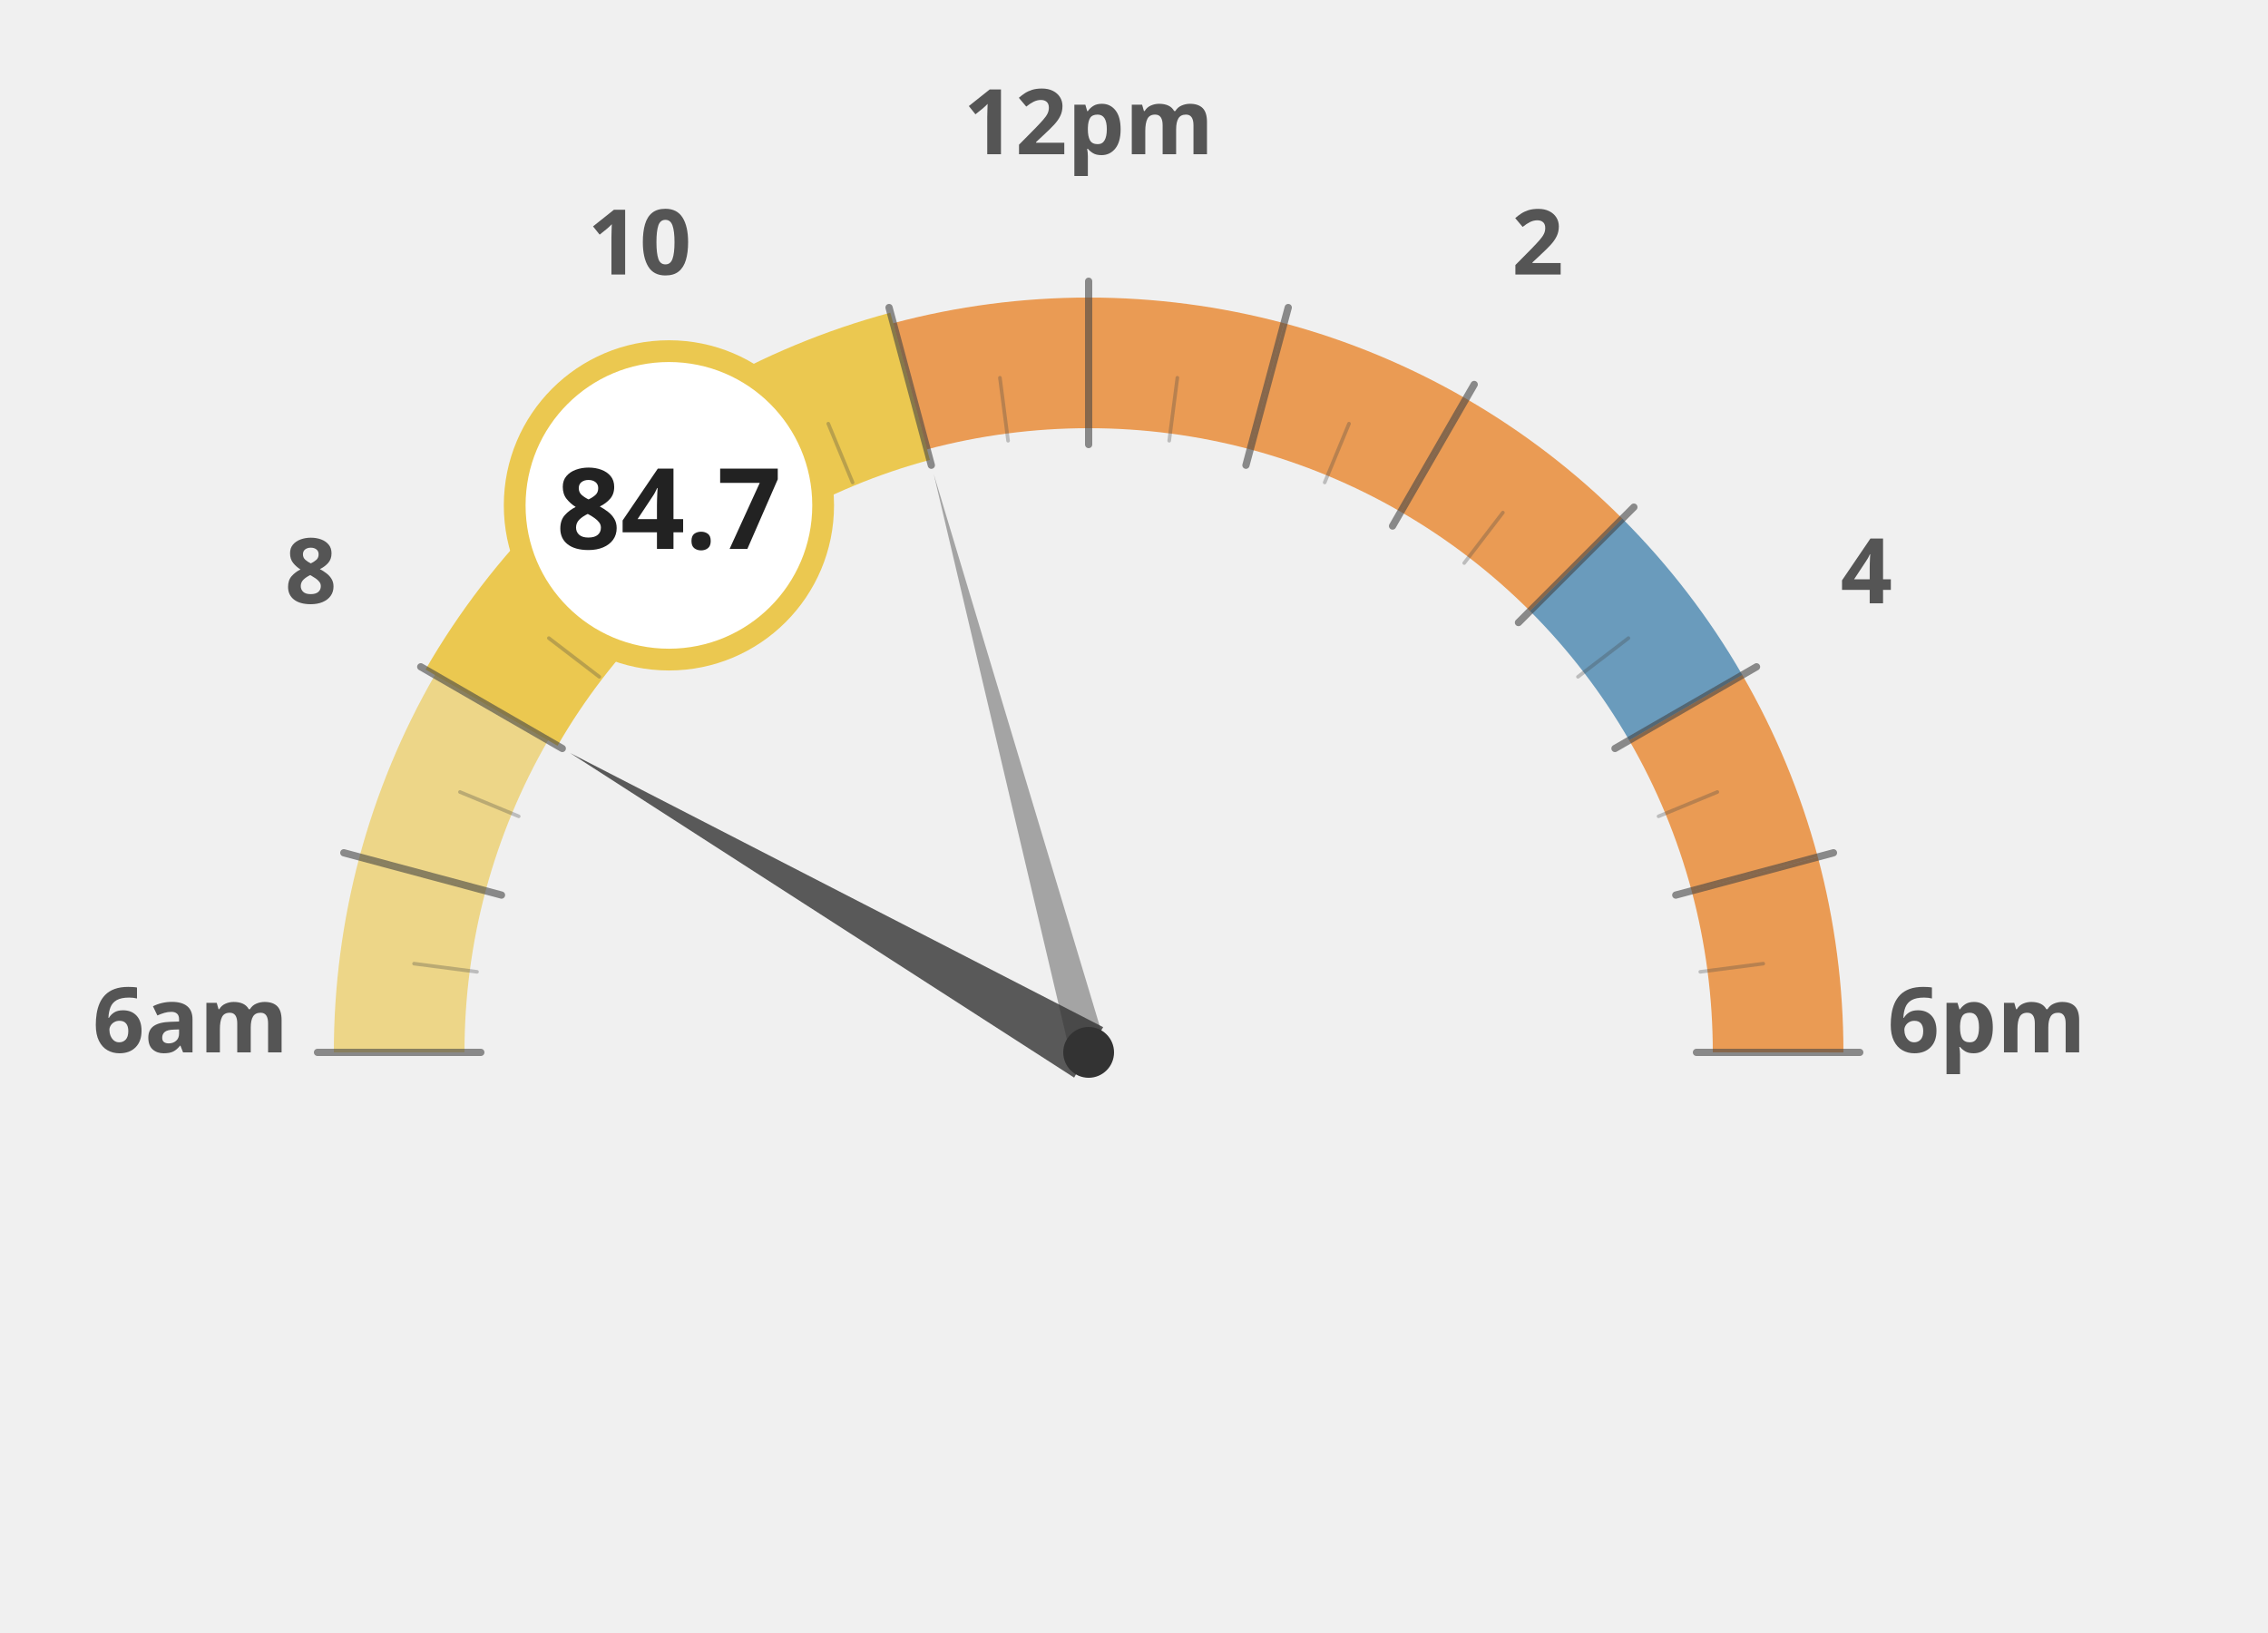
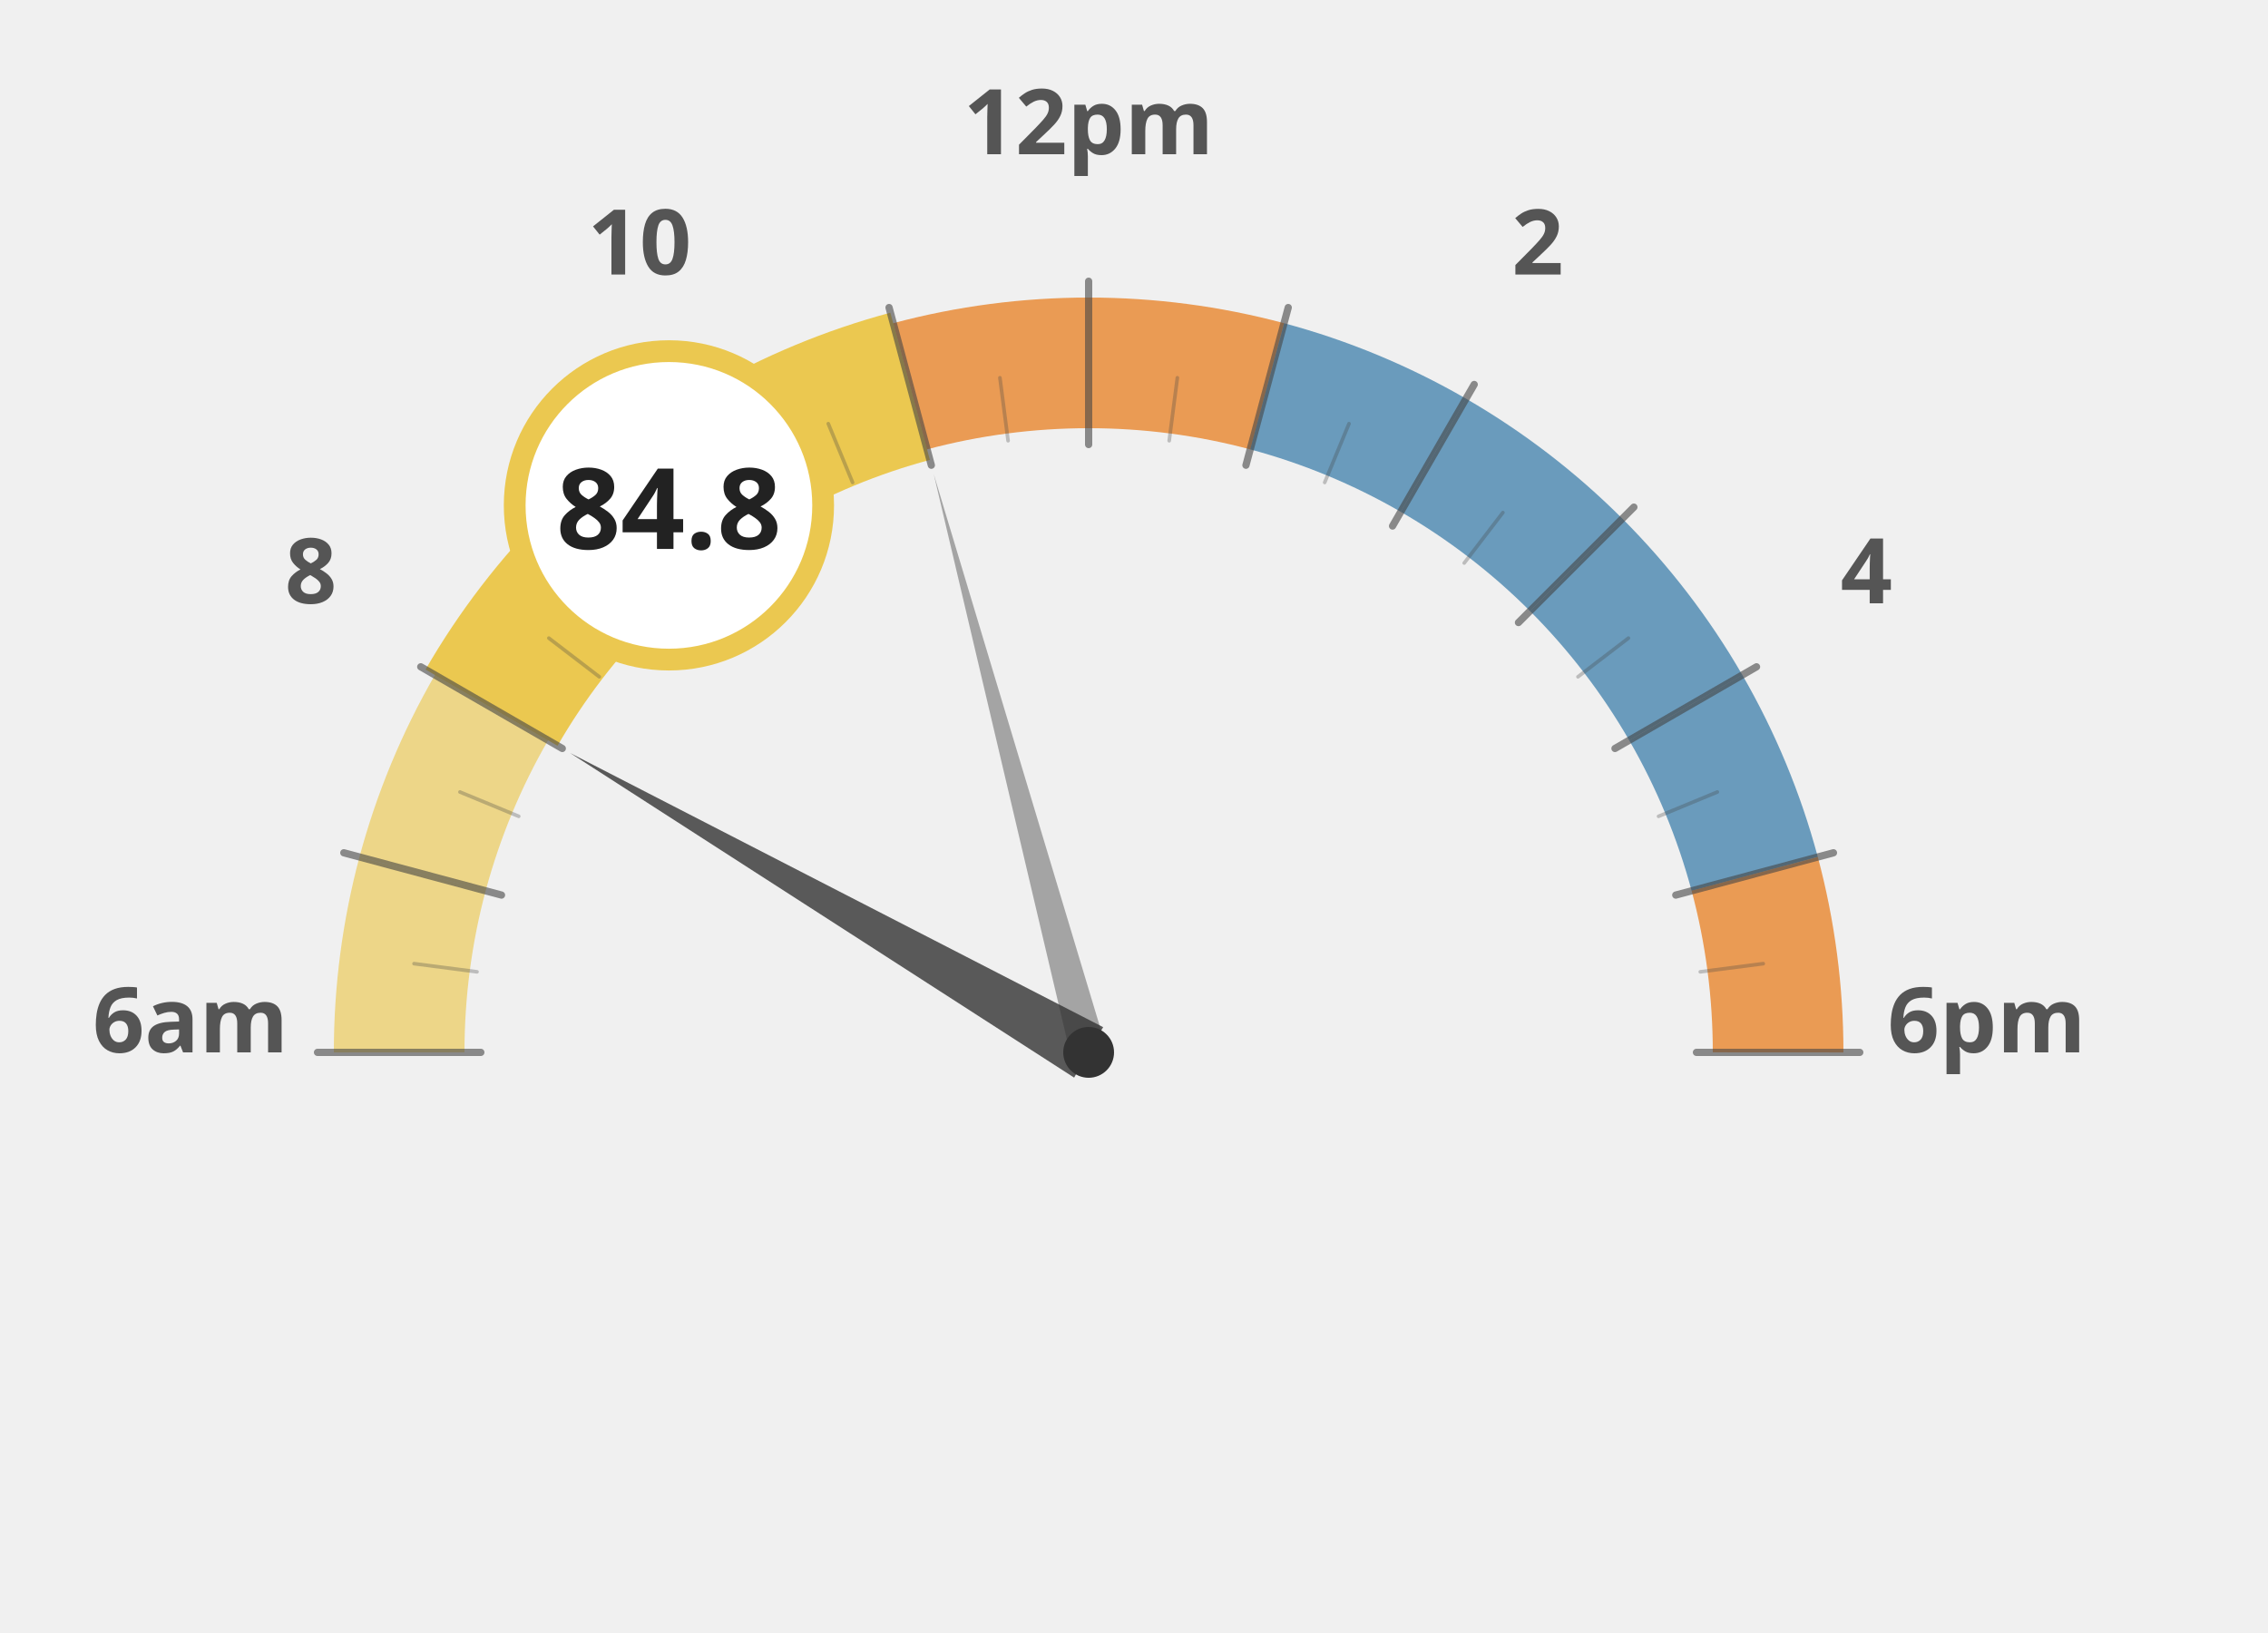
<svg xmlns="http://www.w3.org/2000/svg" width="100%" height="100%" viewBox="0 0 1250 900">
  <g transform="translate(100, 100)">
    <path d="M 120.0 480.0 A 380 380 0 0 1 132.9 381.6" fill="none" stroke="#ebc850" stroke-width="72" stroke-opacity="0.65" />
    <path d="M 132.9 381.6 A 380 380 0 0 1 170.9 290.0" fill="none" stroke="#ebc850" stroke-width="72" stroke-opacity="0.65" />
    <path d="M 170.9 290.0 A 380 380 0 0 1 231.3 211.3" fill="none" stroke="#ebc850" stroke-width="72" stroke-opacity="1.0" />
    <path d="M 231.3 211.3 A 380 380 0 0 1 310.0 150.9" fill="none" stroke="#ebc850" stroke-width="72" stroke-opacity="1.0" />
    <path d="M 310.0 150.9 A 380 380 0 0 1 401.6 112.9" fill="none" stroke="#ebc850" stroke-width="72" stroke-opacity="1.0" />
    <path d="M 401.6 112.9 A 380 380 0 0 1 500.0 100.0" fill="none" stroke="#e66e00" stroke-width="72" stroke-opacity="0.65" />
    <path d="M 500.0 100.0 A 380 380 0 0 1 598.4 112.9" fill="none" stroke="#e66e00" stroke-width="72" stroke-opacity="0.65" />
-     <path d="M 598.4 112.9 A 380 380 0 0 1 690.0 150.9" fill="none" stroke="#e66e00" stroke-width="72" stroke-opacity="0.65" />
-     <path d="M 690.0 150.9 A 380 380 0 0 1 768.7 211.3" fill="none" stroke="#e66e00" stroke-width="72" stroke-opacity="0.65" />
+     <path d="M 598.4 112.9 A 380 380 0 0 1 690.0 150.9" fill="none" stroke="#236ea0" stroke-width="72" stroke-opacity="0.65" />
+     <path d="M 690.0 150.9 A 380 380 0 0 1 768.7 211.3" fill="none" stroke="#236ea0" stroke-width="72" stroke-opacity="0.65" />
    <path d="M 768.7 211.3 A 380 380 0 0 1 829.1 290.0" fill="none" stroke="#236ea0" stroke-width="72" stroke-opacity="0.65" />
-     <path d="M 829.1 290.0 A 380 380 0 0 1 867.1 381.6" fill="none" stroke="#e66e00" stroke-width="72" stroke-opacity="0.65" />
+     <path d="M 829.1 290.0 A 380 380 0 0 1 867.1 381.6" fill="none" stroke="#236ea0" stroke-width="72" stroke-opacity="0.65" />
    <path d="M 867.1 381.6 A 380 380 0 0 1 880.0 480.0" fill="none" stroke="#e66e00" stroke-width="72" stroke-opacity="0.65" />
    <text x="5.0" y="480" text-anchor="middle" font-family="Montserrat, sans-serif" font-size="50" font-weight="900" fill="#555">6am</text>
    <text x="71.317" y="232.5" text-anchor="middle" font-family="Montserrat, sans-serif" font-size="50" font-weight="900" fill="#555">8</text>
    <text x="252.5" y="51.317" text-anchor="middle" font-family="Montserrat, sans-serif" font-size="50" font-weight="900" fill="#555">10</text>
    <text x="500" y="-15.0" text-anchor="middle" font-family="Montserrat, sans-serif" font-size="50" font-weight="900" fill="#555">12pm</text>
    <text x="747.5" y="51.317" text-anchor="middle" font-family="Montserrat, sans-serif" font-size="50" font-weight="900" fill="#555">2</text>
    <text x="928.683" y="232.5" text-anchor="middle" font-family="Montserrat, sans-serif" font-size="50" font-weight="900" fill="#555">4</text>
    <text x="995.0" y="480.0" text-anchor="middle" font-family="Montserrat, sans-serif" font-size="50" font-weight="900" fill="#555">6pm</text>
    <path d="M 170.9 290.0 A 380 380 0 0 1 231.3 211.3" fill="none" stroke="#ebc850" stroke-width="84" stroke-linecap="butt" />
    <path d="M 231.3 211.3 A 380 380 0 0 1 310.0 150.9" fill="none" stroke="#ebc850" stroke-width="84" stroke-linecap="butt" />
    <path d="M 310.0 150.9 A 380 380 0 0 1 401.6 112.9" fill="none" stroke="#ebc850" stroke-width="84" stroke-linecap="butt" />
    <line x1="165.0" y1="480.0" x2="75.0" y2="480.0" stroke="#444" stroke-width="4" stroke-linecap="round" opacity="0.6" />
    <line x1="162.9" y1="435.6" x2="128.2" y2="431.1" stroke="#444" stroke-width="2" stroke-linecap="round" opacity="0.3" />
    <line x1="176.4" y1="393.3" x2="89.5" y2="370.0" stroke="#444" stroke-width="4" stroke-linecap="round" opacity="0.6" />
    <line x1="185.9" y1="349.9" x2="153.5" y2="336.5" stroke="#444" stroke-width="2" stroke-linecap="round" opacity="0.3" />
    <line x1="209.9" y1="312.5" x2="131.9" y2="267.5" stroke="#444" stroke-width="4" stroke-linecap="round" opacity="0.6" />
    <line x1="230.3" y1="273.0" x2="202.5" y2="251.7" stroke="#444" stroke-width="2" stroke-linecap="round" opacity="0.3" />
    <line x1="263.1" y1="243.1" x2="199.5" y2="179.5" stroke="#444" stroke-width="4" stroke-linecap="round" opacity="0.6" />
    <line x1="293.0" y1="210.3" x2="271.7" y2="182.5" stroke="#444" stroke-width="2" stroke-linecap="round" opacity="0.3" />
    <line x1="332.5" y1="189.9" x2="287.5" y2="111.9" stroke="#444" stroke-width="4" stroke-linecap="round" opacity="0.6" />
    <line x1="369.9" y1="165.9" x2="356.5" y2="133.5" stroke="#444" stroke-width="2" stroke-linecap="round" opacity="0.3" />
    <line x1="413.3" y1="156.4" x2="390.0" y2="69.5" stroke="#444" stroke-width="4" stroke-linecap="round" opacity="0.6" />
    <line x1="455.6" y1="142.9" x2="451.1" y2="108.2" stroke="#444" stroke-width="2" stroke-linecap="round" opacity="0.3" />
    <line x1="500.0" y1="145.0" x2="500.0" y2="55.0" stroke="#444" stroke-width="4" stroke-linecap="round" opacity="0.6" />
    <line x1="544.4" y1="142.9" x2="548.9" y2="108.2" stroke="#444" stroke-width="2" stroke-linecap="round" opacity="0.3" />
    <line x1="586.7" y1="156.4" x2="610.0" y2="69.5" stroke="#444" stroke-width="4" stroke-linecap="round" opacity="0.6" />
    <line x1="630.1" y1="165.9" x2="643.5" y2="133.5" stroke="#444" stroke-width="2" stroke-linecap="round" opacity="0.3" />
    <line x1="667.5" y1="189.9" x2="712.5" y2="111.9" stroke="#444" stroke-width="4" stroke-linecap="round" opacity="0.6" />
    <line x1="707.0" y1="210.3" x2="728.3" y2="182.5" stroke="#444" stroke-width="2" stroke-linecap="round" opacity="0.3" />
    <line x1="736.9" y1="243.1" x2="800.5" y2="179.5" stroke="#444" stroke-width="4" stroke-linecap="round" opacity="0.6" />
    <line x1="769.7" y1="273.0" x2="797.5" y2="251.7" stroke="#444" stroke-width="2" stroke-linecap="round" opacity="0.3" />
    <line x1="790.1" y1="312.5" x2="868.1" y2="267.5" stroke="#444" stroke-width="4" stroke-linecap="round" opacity="0.6" />
    <line x1="814.1" y1="349.9" x2="846.5" y2="336.5" stroke="#444" stroke-width="2" stroke-linecap="round" opacity="0.3" />
    <line x1="823.6" y1="393.3" x2="910.5" y2="370.0" stroke="#444" stroke-width="4" stroke-linecap="round" opacity="0.6" />
    <line x1="837.1" y1="435.6" x2="871.8" y2="431.1" stroke="#444" stroke-width="2" stroke-linecap="round" opacity="0.3" />
    <line x1="835.0" y1="480.0" x2="925.0" y2="480.0" stroke="#444" stroke-width="4" stroke-linecap="round" opacity="0.6" />
    <polygon points="214.2,315.0 492.0,493.9 508.0,466.1" fill="#333" opacity="0.8" />
    <polygon points="414.6,161.2 490.3,482.6 509.7,477.4" fill="#333" opacity="0.4" />
    <circle cx="500" cy="480" r="14" fill="#333" />
    <circle cx="268.671" cy="178.526" r="85" fill="white" stroke="#ebc850" stroke-width="12" />
-     <text x="268.671" y="202.526" text-anchor="middle" font-family="Montserrat, sans-serif" font-size="62" font-weight="800" fill="#222">84.7</text>
+     <text x="268.671" y="202.526" text-anchor="middle" font-family="Montserrat, sans-serif" font-size="62" font-weight="800" fill="#222">84.8</text>
  </g>
</svg>
